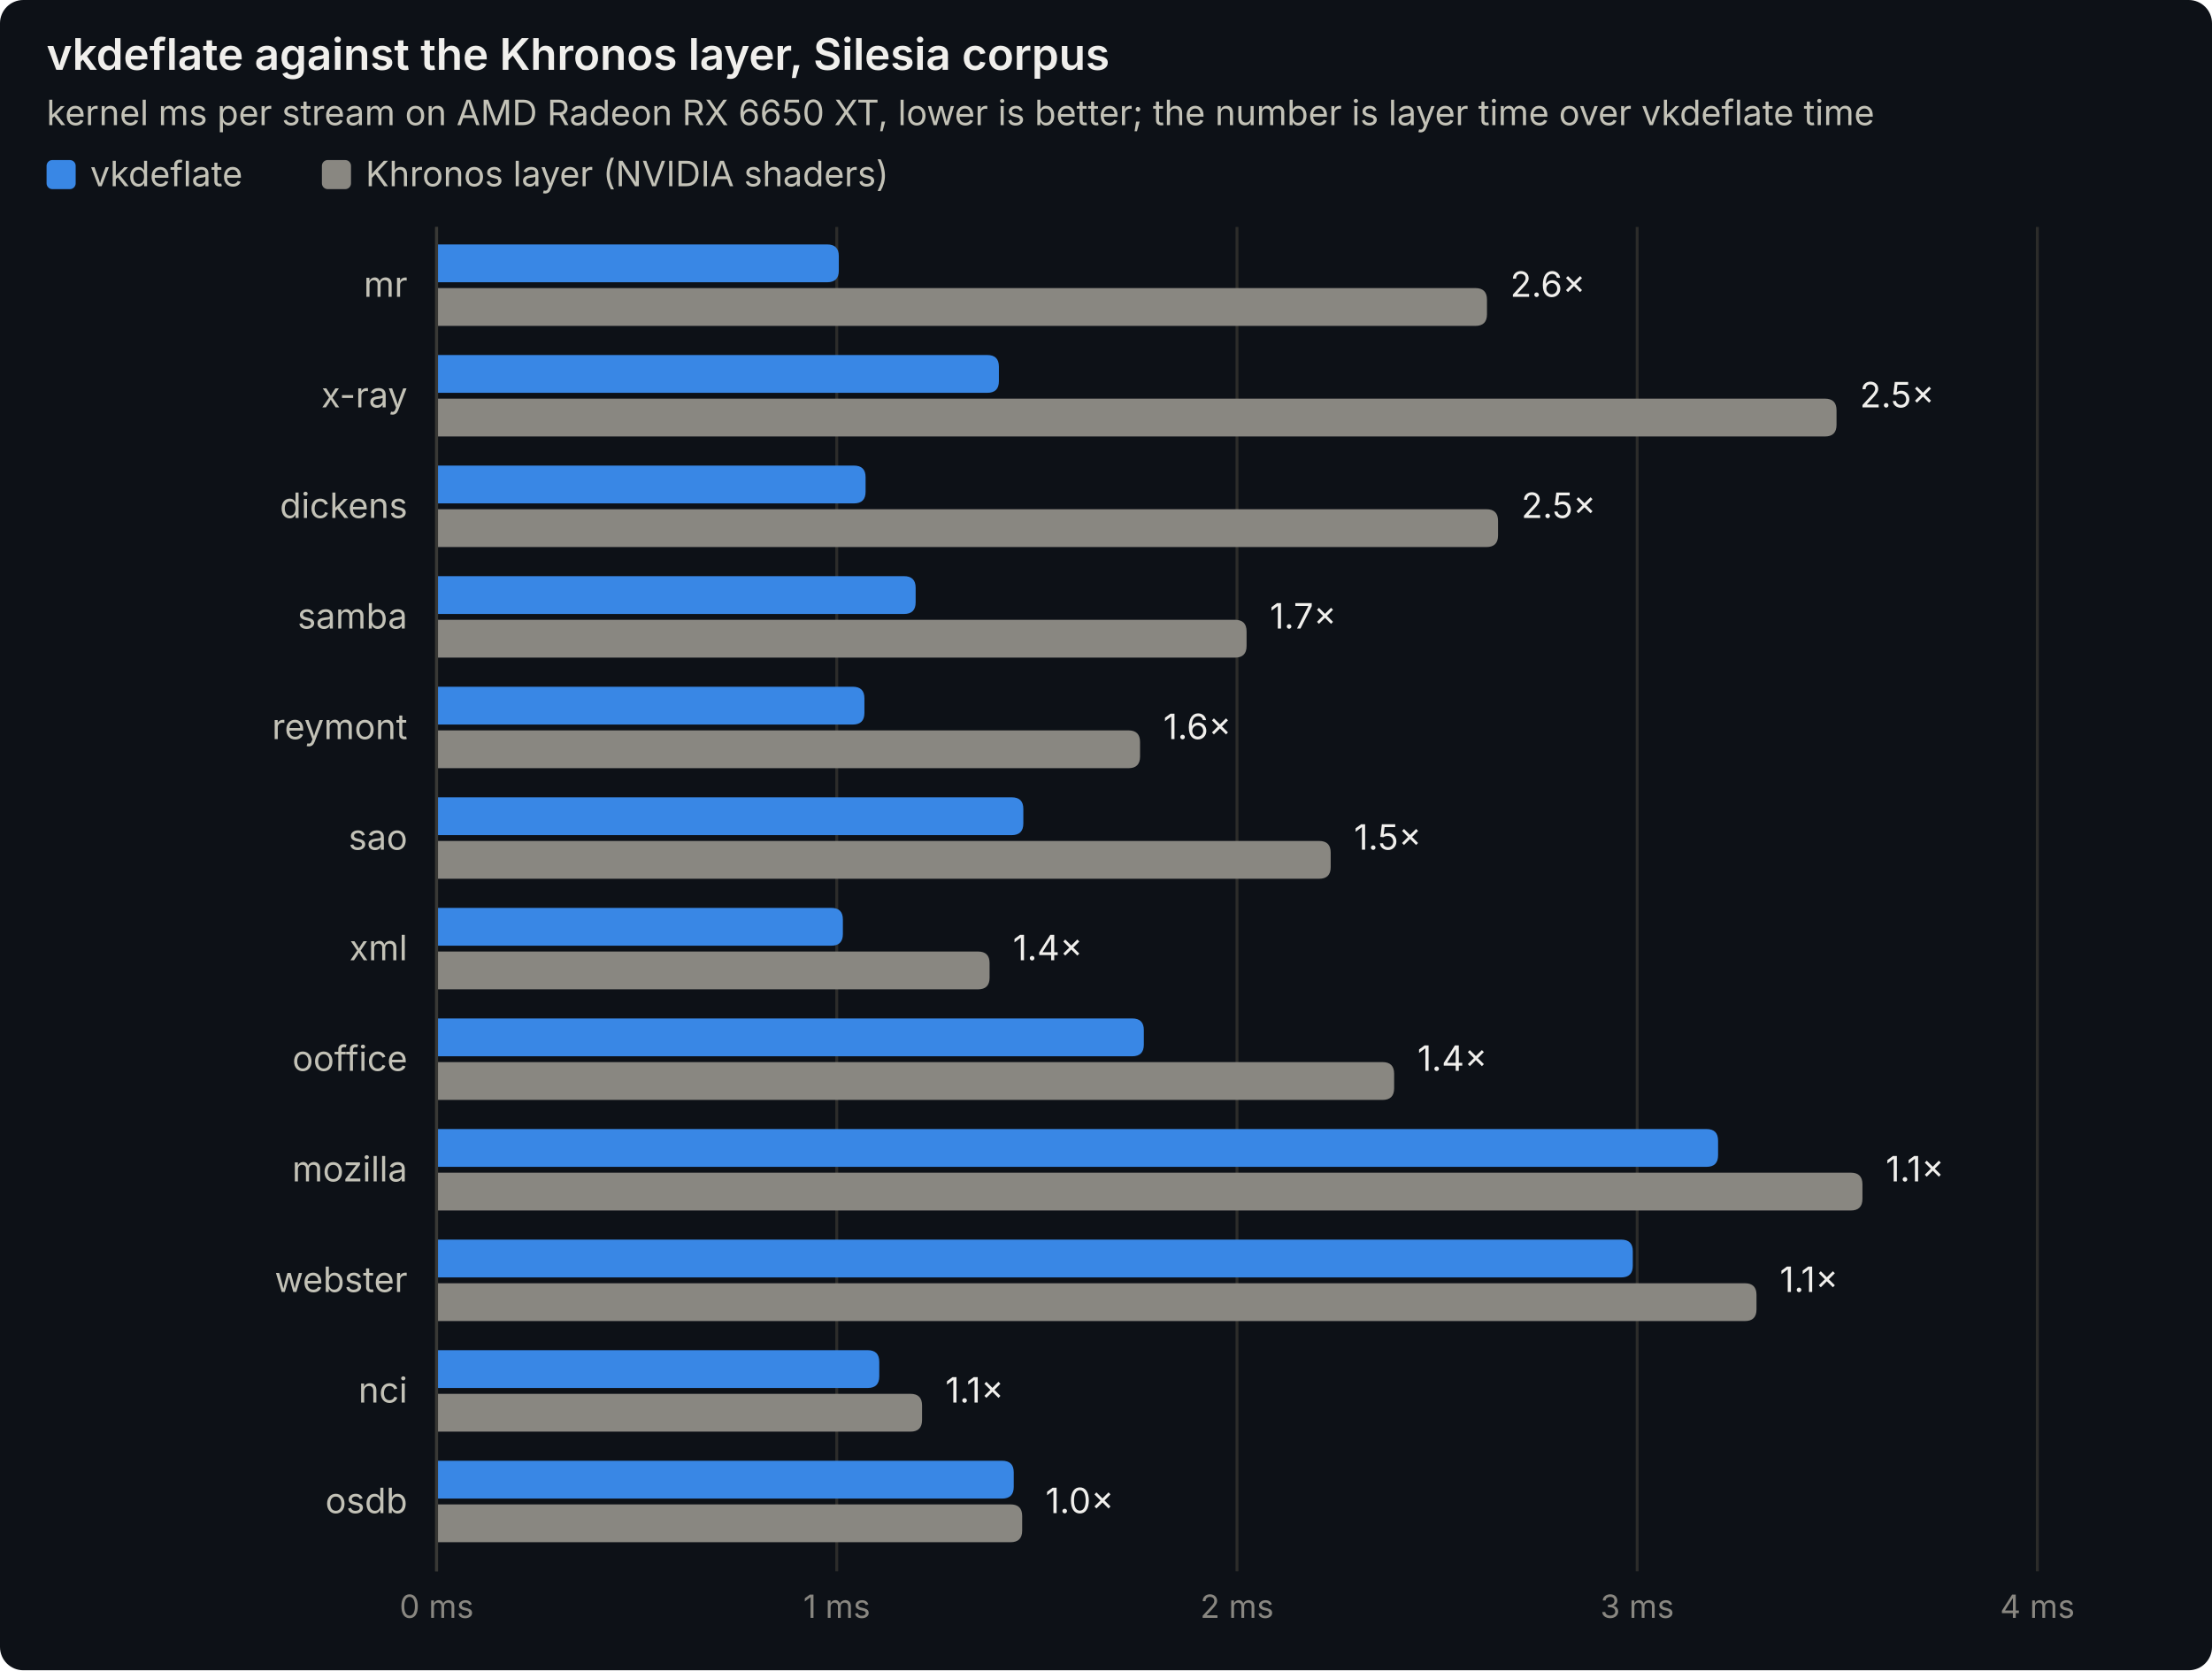
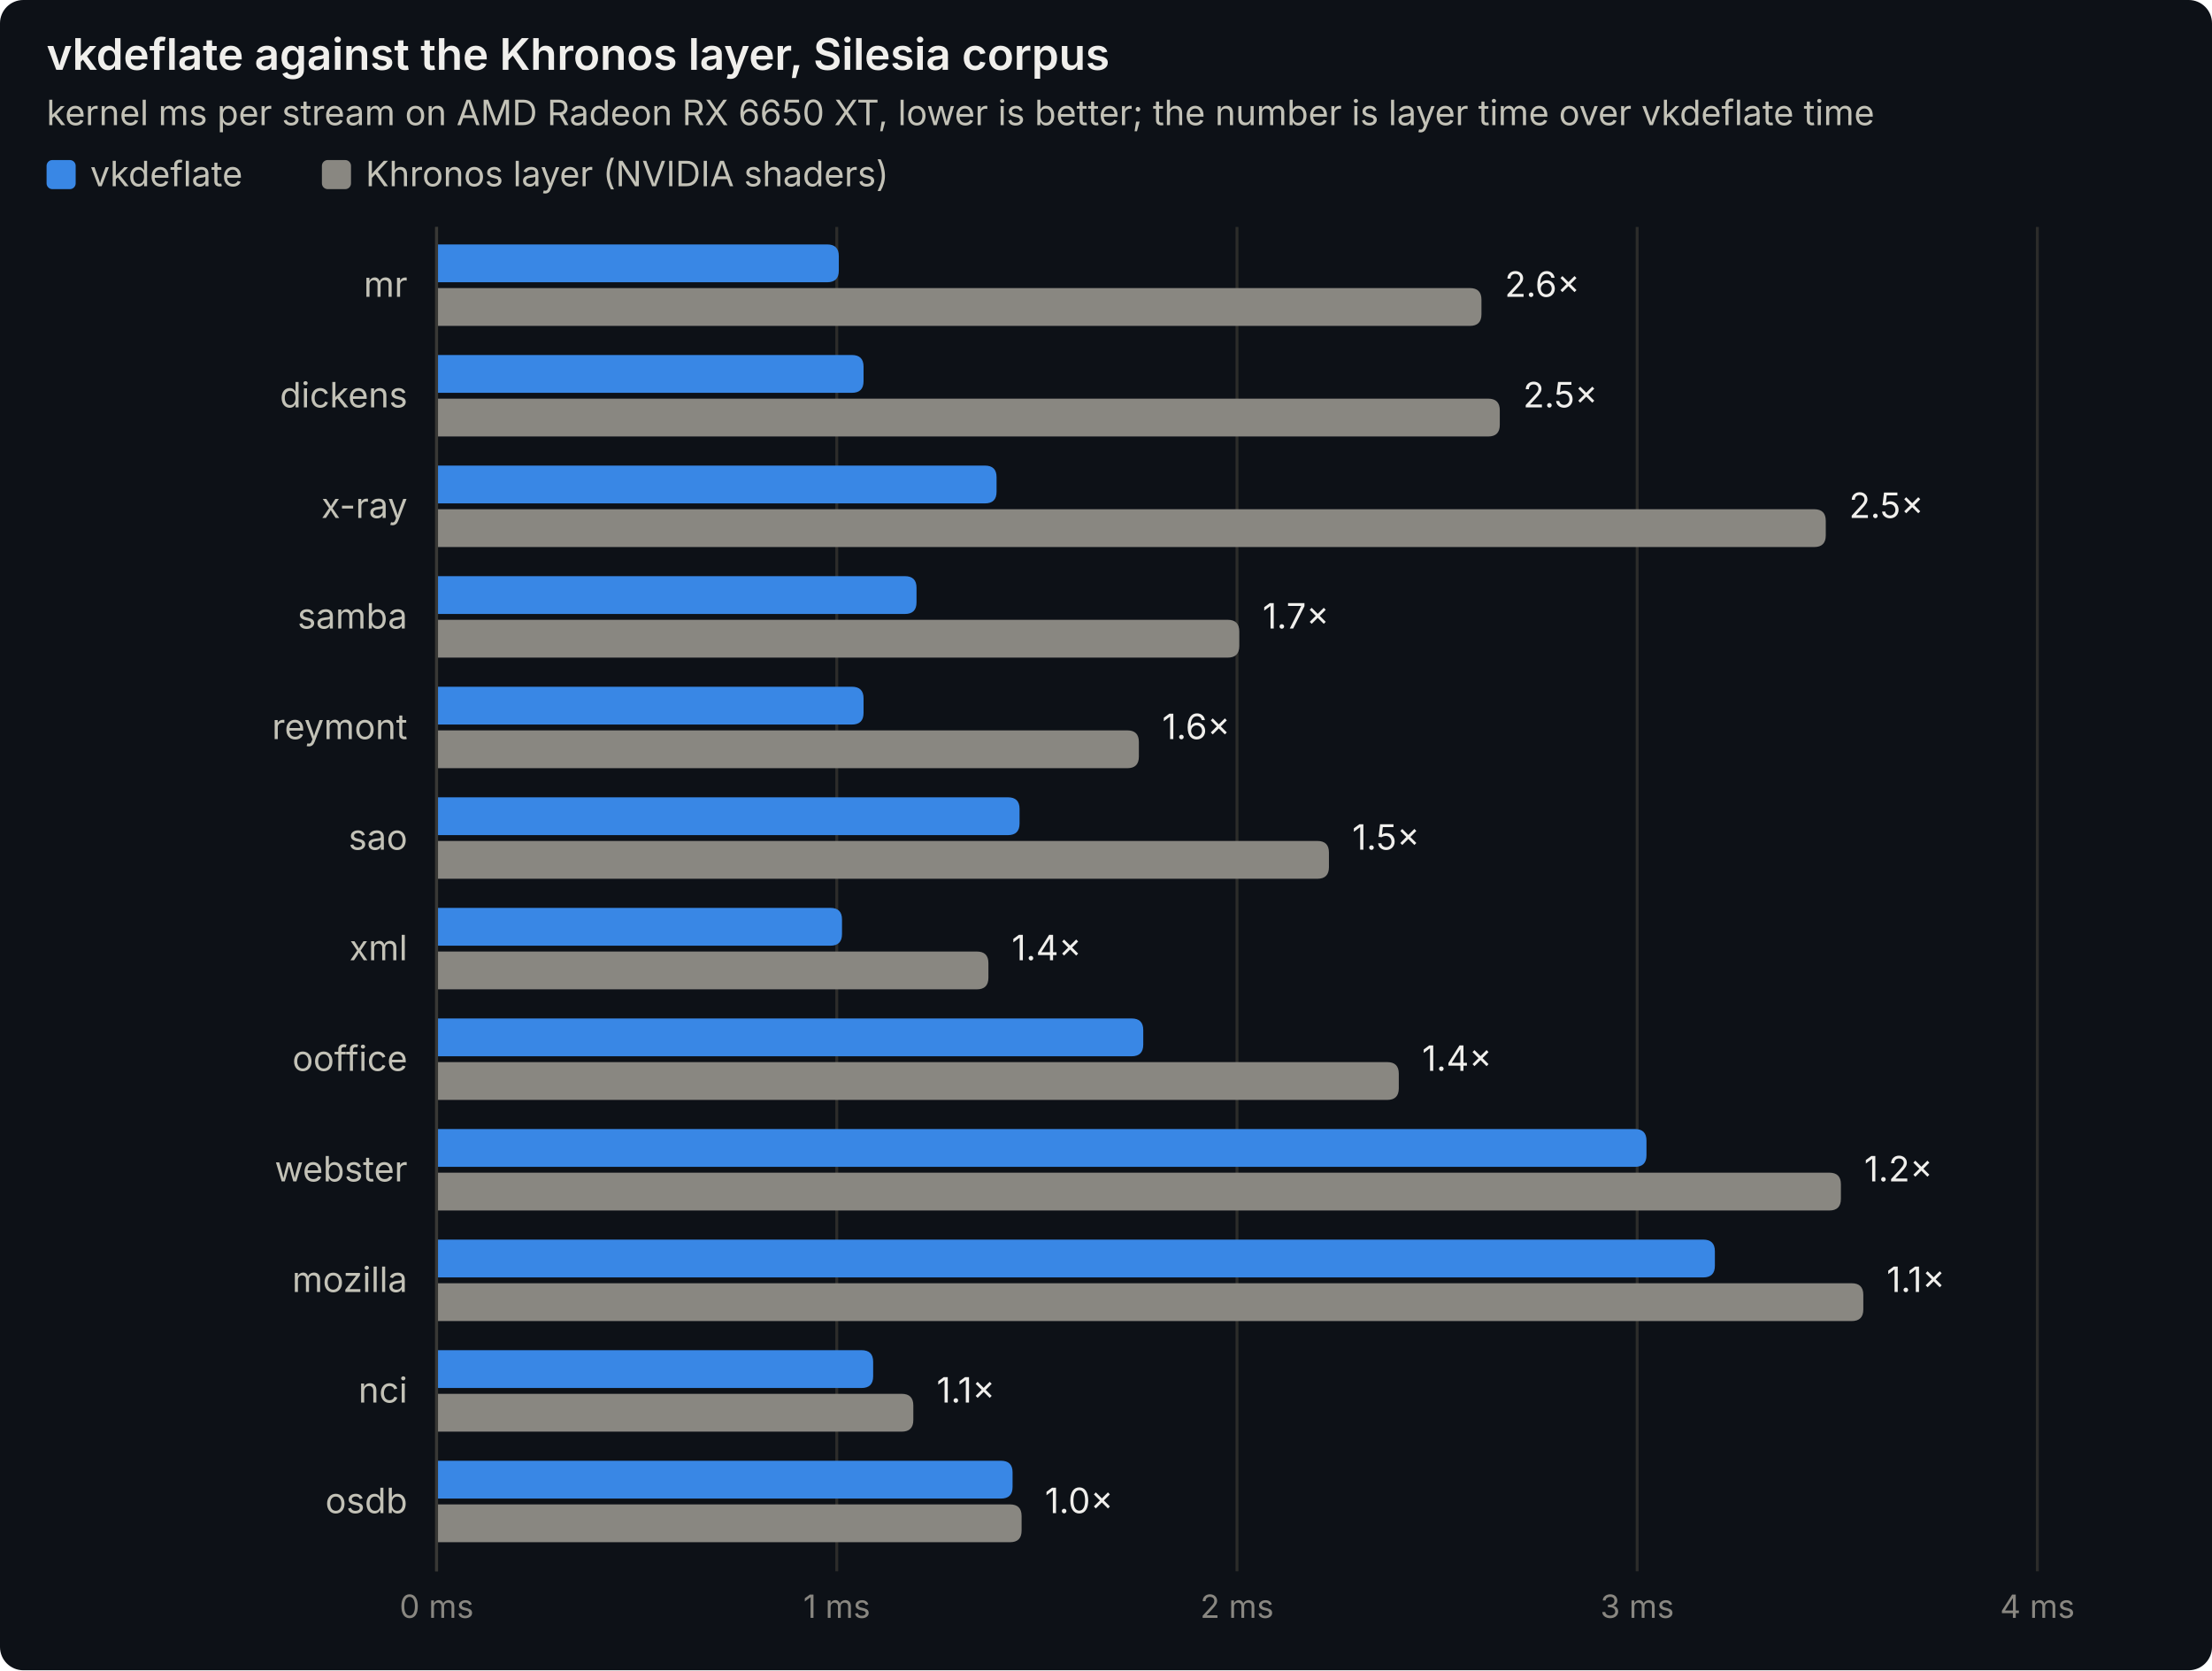
<svg xmlns="http://www.w3.org/2000/svg" viewBox="0 0 760 574" width="760" height="574" role="img" aria-labelledby="t d" font-family="system-ui, -apple-system, 'Segoe UI', sans-serif">
  <style>
.bg{fill:#0d1117}.p{fill:#f0efec}.s{fill:#c3c2b7}.m{fill:#898781}
.grid{stroke:#2c2c2a;stroke-width:1}.axis{stroke:#383835;stroke-width:1}
.c1{fill:#3987e5}.c2{fill:#d95926}.c3{fill:#199e70}.cg{fill:#898781}
.l1{stroke:#3987e5}.l2{stroke:#d95926}.l3{stroke:#199e70}
.o1{fill:#184f95}.o2{fill:#3987e5}.o3{fill:#9ec5f4}
.ring{stroke:#0d1117;stroke-width:2}
.box{fill:#1a1a19;stroke:#383835;stroke-width:1}.hi{fill:#0d366b;stroke:#3987e5;stroke-width:1}
</style>
  <rect width="760" height="574" rx="8" class="bg" />
  <text x="16.0" y="24.0" class="p" font-size="15" font-weight="600" text-anchor="start">vkdeflate against the Khronos layer, Silesia corpus</text>
  <text x="16.0" y="43.0" class="s" font-size="12" font-weight="400" text-anchor="start">kernel ms per stream on AMD Radeon RX 6650 XT, lower is better; the number is layer time over vkdeflate time</text>
  <rect x="16.0" y="55.0" width="10.0" height="10.0" rx="2" class="c1" />
  <text x="31.0" y="64.0" class="s" font-size="12" font-weight="400" text-anchor="start">vkdeflate</text>
  <rect x="110.6" y="55.0" width="10.0" height="10.0" rx="2" class="cg" />
  <text x="125.6" y="64.0" class="s" font-size="12" font-weight="400" text-anchor="start">Khronos layer (NVIDIA shaders)</text>
  <line x1="150.0" y1="78.0" x2="150.0" y2="540.0" class="grid" />
  <text x="150.0" y="556.0" class="m" font-size="11" font-weight="400" text-anchor="middle">0 ms</text>
  <line x1="287.5" y1="78.0" x2="287.5" y2="540.0" class="grid" />
  <text x="287.5" y="556.0" class="m" font-size="11" font-weight="400" text-anchor="middle">1 ms</text>
  <line x1="425.0" y1="78.0" x2="425.0" y2="540.0" class="grid" />
  <text x="425.0" y="556.0" class="m" font-size="11" font-weight="400" text-anchor="middle">2 ms</text>
  <line x1="562.5" y1="78.0" x2="562.5" y2="540.0" class="grid" />
  <text x="562.5" y="556.0" class="m" font-size="11" font-weight="400" text-anchor="middle">3 ms</text>
  <line x1="700.0" y1="78.0" x2="700.0" y2="540.0" class="grid" />
  <text x="700.0" y="556.0" class="m" font-size="11" font-weight="400" text-anchor="middle">4 ms</text>
  <text x="140.0" y="102.0" class="s" font-size="12" font-weight="400" text-anchor="end">mr</text>
  <path d="M150.0,84.0 H284.2 Q288.2,84.0 288.2,88.0 V93.0 Q288.2,97.0 284.2,97.0 H150.0 Z" class="c1" />
-   <path d="M150.0,99.0 H506.9 Q510.9,99.0 510.9,103.0 V108.0 Q510.9,112.0 506.9,112.0 H150.0 Z" class="cg" />
-   <text x="518.9" y="102.0" class="p" font-size="12" font-weight="400" text-anchor="start">2.6×</text>
-   <text x="140.0" y="140.0" class="s" font-size="12" font-weight="400" text-anchor="end">x-ray</text>
-   <path d="M150.0,122.0 H339.2 Q343.2,122.0 343.2,126.0 V131.0 Q343.2,135.0 339.2,135.0 H150.0 Z" class="c1" />
-   <path d="M150.0,137.0 H627.0 Q631.0,137.0 631.0,141.0 V146.0 Q631.0,150.0 627.0,150.0 H150.0 Z" class="cg" />
-   <text x="639.0" y="140.0" class="p" font-size="12" font-weight="400" text-anchor="start">2.5×</text>
-   <text x="140.0" y="178.0" class="s" font-size="12" font-weight="400" text-anchor="end">dickens</text>
-   <path d="M150.0,160.0 H293.4 Q297.4,160.0 297.4,164.0 V169.0 Q297.4,173.0 293.4,173.0 H150.0 Z" class="c1" />
-   <path d="M150.0,175.0 H510.7 Q514.7,175.0 514.7,179.0 V184.0 Q514.7,188.0 510.7,188.0 H150.0 Z" class="cg" />
-   <text x="522.7" y="178.0" class="p" font-size="12" font-weight="400" text-anchor="start">2.5×</text>
+   <path d="M150.0,99.0 H505.0 Q509.0,99.0 509.0,103.0 V108.0 Q509.0,112.0 505.0,112.0 H150.0 Z" class="cg" />
+   <text x="517.0" y="102.0" class="p" font-size="12" font-weight="400" text-anchor="start">2.6×</text>
+   <text x="140.0" y="140.0" class="s" font-size="12" font-weight="400" text-anchor="end">dickens</text>
+   <path d="M150.0,122.0 H292.7 Q296.7,122.0 296.7,126.0 V131.0 Q296.7,135.0 292.7,135.0 H150.0 Z" class="c1" />
+   <path d="M150.0,137.0 H511.3 Q515.3,137.0 515.3,141.0 V146.0 Q515.3,150.0 511.3,150.0 H150.0 Z" class="cg" />
+   <text x="523.3" y="140.0" class="p" font-size="12" font-weight="400" text-anchor="start">2.5×</text>
+   <text x="140.0" y="178.0" class="s" font-size="12" font-weight="400" text-anchor="end">x-ray</text>
+   <path d="M150.0,160.0 H338.4 Q342.4,160.0 342.4,164.0 V169.0 Q342.4,173.0 338.4,173.0 H150.0 Z" class="c1" />
+   <path d="M150.0,175.0 H623.3 Q627.3,175.0 627.3,179.0 V184.0 Q627.3,188.0 623.3,188.0 H150.0 Z" class="cg" />
+   <text x="635.3" y="178.0" class="p" font-size="12" font-weight="400" text-anchor="start">2.5×</text>
  <text x="140.0" y="216.0" class="s" font-size="12" font-weight="400" text-anchor="end">samba</text>
-   <path d="M150.0,198.0 H310.6 Q314.6,198.0 314.6,202.0 V207.0 Q314.6,211.0 310.6,211.0 H150.0 Z" class="c1" />
-   <path d="M150.0,213.0 H424.3 Q428.3,213.0 428.3,217.0 V222.0 Q428.3,226.0 424.3,226.0 H150.0 Z" class="cg" />
-   <text x="436.3" y="216.0" class="p" font-size="12" font-weight="400" text-anchor="start">1.7×</text>
+   <path d="M150.0,198.0 H310.9 Q314.9,198.0 314.9,202.0 V207.0 Q314.9,211.0 310.9,211.0 H150.0 Z" class="c1" />
+   <path d="M150.0,213.0 H421.8 Q425.8,213.0 425.8,217.0 V222.0 Q425.8,226.0 421.8,226.0 H150.0 Z" class="cg" />
+   <text x="433.8" y="216.0" class="p" font-size="12" font-weight="400" text-anchor="start">1.7×</text>
  <text x="140.0" y="254.0" class="s" font-size="12" font-weight="400" text-anchor="end">reymont</text>
-   <path d="M150.0,236.0 H293.0 Q297.0,236.0 297.0,240.0 V245.0 Q297.0,249.0 293.0,249.0 H150.0 Z" class="c1" />
-   <path d="M150.0,251.0 H387.7 Q391.7,251.0 391.7,255.0 V260.0 Q391.7,264.0 387.7,264.0 H150.0 Z" class="cg" />
-   <text x="399.7" y="254.0" class="p" font-size="12" font-weight="400" text-anchor="start">1.6×</text>
+   <path d="M150.0,236.0 H292.7 Q296.7,236.0 296.7,240.0 V245.0 Q296.7,249.0 292.7,249.0 H150.0 Z" class="c1" />
+   <path d="M150.0,251.0 H387.3 Q391.3,251.0 391.3,255.0 V260.0 Q391.3,264.0 387.3,264.0 H150.0 Z" class="cg" />
+   <text x="399.3" y="254.0" class="p" font-size="12" font-weight="400" text-anchor="start">1.6×</text>
  <text x="140.0" y="292.0" class="s" font-size="12" font-weight="400" text-anchor="end">sao</text>
-   <path d="M150.0,274.0 H347.6 Q351.6,274.0 351.6,278.0 V283.0 Q351.6,287.0 347.6,287.0 H150.0 Z" class="c1" />
-   <path d="M150.0,289.0 H453.2 Q457.2,289.0 457.2,293.0 V298.0 Q457.2,302.0 453.2,302.0 H150.0 Z" class="cg" />
-   <text x="465.2" y="292.0" class="p" font-size="12" font-weight="400" text-anchor="start">1.5×</text>
+   <path d="M150.0,274.0 H346.3 Q350.3,274.0 350.3,278.0 V283.0 Q350.3,287.0 346.3,287.0 H150.0 Z" class="c1" />
+   <path d="M150.0,289.0 H452.6 Q456.6,289.0 456.6,293.0 V298.0 Q456.6,302.0 452.6,302.0 H150.0 Z" class="cg" />
+   <text x="464.6" y="292.0" class="p" font-size="12" font-weight="400" text-anchor="start">1.5×</text>
  <text x="140.0" y="330.0" class="s" font-size="12" font-weight="400" text-anchor="end">xml</text>
-   <path d="M150.0,312.0 H285.6 Q289.6,312.0 289.6,316.0 V321.0 Q289.6,325.0 285.6,325.0 H150.0 Z" class="c1" />
-   <path d="M150.0,327.0 H336.0 Q340.0,327.0 340.0,331.0 V336.0 Q340.0,340.0 336.0,340.0 H150.0 Z" class="cg" />
-   <text x="348.0" y="330.0" class="p" font-size="12" font-weight="400" text-anchor="start">1.4×</text>
+   <path d="M150.0,312.0 H285.3 Q289.3,312.0 289.3,316.0 V321.0 Q289.3,325.0 285.3,325.0 H150.0 Z" class="c1" />
+   <path d="M150.0,327.0 H335.6 Q339.6,327.0 339.6,331.0 V336.0 Q339.6,340.0 335.6,340.0 H150.0 Z" class="cg" />
+   <text x="347.6" y="330.0" class="p" font-size="12" font-weight="400" text-anchor="start">1.4×</text>
  <text x="140.0" y="368.0" class="s" font-size="12" font-weight="400" text-anchor="end">ooffice</text>
-   <path d="M150.0,350.0 H389.0 Q393.0,350.0 393.0,354.0 V359.0 Q393.0,363.0 389.0,363.0 H150.0 Z" class="c1" />
-   <path d="M150.0,365.0 H475.0 Q479.0,365.0 479.0,369.0 V374.0 Q479.0,378.0 475.0,378.0 H150.0 Z" class="cg" />
-   <text x="487.0" y="368.0" class="p" font-size="12" font-weight="400" text-anchor="start">1.4×</text>
-   <text x="140.0" y="406.0" class="s" font-size="12" font-weight="400" text-anchor="end">mozilla</text>
-   <path d="M150.0,388.0 H586.3 Q590.3,388.0 590.3,392.0 V397.0 Q590.3,401.0 586.3,401.0 H150.0 Z" class="c1" />
-   <path d="M150.0,403.0 H635.9 Q639.9,403.0 639.9,407.0 V412.0 Q639.9,416.0 635.9,416.0 H150.0 Z" class="cg" />
-   <text x="647.9" y="406.0" class="p" font-size="12" font-weight="400" text-anchor="start">1.1×</text>
-   <text x="140.0" y="444.0" class="s" font-size="12" font-weight="400" text-anchor="end">webster</text>
-   <path d="M150.0,426.0 H557.0 Q561.0,426.0 561.0,430.0 V435.0 Q561.0,439.0 557.0,439.0 H150.0 Z" class="c1" />
-   <path d="M150.0,441.0 H599.5 Q603.5,441.0 603.5,445.0 V450.0 Q603.5,454.0 599.5,454.0 H150.0 Z" class="cg" />
-   <text x="611.5" y="444.0" class="p" font-size="12" font-weight="400" text-anchor="start">1.1×</text>
+   <path d="M150.0,350.0 H388.8 Q392.8,350.0 392.8,354.0 V359.0 Q392.8,363.0 388.8,363.0 H150.0 Z" class="c1" />
+   <path d="M150.0,365.0 H476.6 Q480.6,365.0 480.6,369.0 V374.0 Q480.6,378.0 476.6,378.0 H150.0 Z" class="cg" />
+   <text x="488.6" y="368.0" class="p" font-size="12" font-weight="400" text-anchor="start">1.4×</text>
+   <text x="140.0" y="406.0" class="s" font-size="12" font-weight="400" text-anchor="end">webster</text>
+   <path d="M150.0,388.0 H561.7 Q565.7,388.0 565.7,392.0 V397.0 Q565.7,401.0 561.7,401.0 H150.0 Z" class="c1" />
+   <path d="M150.0,403.0 H628.5 Q632.5,403.0 632.5,407.0 V412.0 Q632.5,416.0 628.5,416.0 H150.0 Z" class="cg" />
+   <text x="640.5" y="406.0" class="p" font-size="12" font-weight="400" text-anchor="start">1.2×</text>
+   <text x="140.0" y="444.0" class="s" font-size="12" font-weight="400" text-anchor="end">mozilla</text>
+   <path d="M150.0,426.0 H585.2 Q589.2,426.0 589.2,430.0 V435.0 Q589.2,439.0 585.2,439.0 H150.0 Z" class="c1" />
+   <path d="M150.0,441.0 H636.2 Q640.2,441.0 640.2,445.0 V450.0 Q640.2,454.0 636.2,454.0 H150.0 Z" class="cg" />
+   <text x="648.2" y="444.0" class="p" font-size="12" font-weight="400" text-anchor="start">1.1×</text>
  <text x="140.0" y="482.0" class="s" font-size="12" font-weight="400" text-anchor="end">nci</text>
-   <path d="M150.0,464.0 H298.1 Q302.1,464.0 302.1,468.0 V473.0 Q302.1,477.0 298.1,477.0 H150.0 Z" class="c1" />
-   <path d="M150.0,479.0 H312.8 Q316.8,479.0 316.8,483.0 V488.0 Q316.8,492.0 312.8,492.0 H150.0 Z" class="cg" />
-   <text x="324.8" y="482.0" class="p" font-size="12" font-weight="400" text-anchor="start">1.1×</text>
+   <path d="M150.0,464.0 H296.0 Q300.0,464.0 300.0,468.0 V473.0 Q300.0,477.0 296.0,477.0 H150.0 Z" class="c1" />
+   <path d="M150.0,479.0 H309.8 Q313.8,479.0 313.8,483.0 V488.0 Q313.8,492.0 309.8,492.0 H150.0 Z" class="cg" />
+   <text x="321.8" y="482.0" class="p" font-size="12" font-weight="400" text-anchor="start">1.1×</text>
  <text x="140.0" y="520.0" class="s" font-size="12" font-weight="400" text-anchor="end">osdb</text>
-   <path d="M150.0,502.0 H344.3 Q348.3,502.0 348.3,506.0 V511.0 Q348.3,515.0 344.3,515.0 H150.0 Z" class="c1" />
-   <path d="M150.0,517.0 H347.2 Q351.2,517.0 351.2,521.0 V526.0 Q351.2,530.0 347.2,530.0 H150.0 Z" class="cg" />
-   <text x="359.2" y="520.0" class="p" font-size="12" font-weight="400" text-anchor="start">1.0×</text>
+   <path d="M150.0,502.0 H343.9 Q347.9,502.0 347.9,506.0 V511.0 Q347.9,515.0 343.9,515.0 H150.0 Z" class="c1" />
+   <path d="M150.0,517.0 H347.0 Q351.0,517.0 351.0,521.0 V526.0 Q351.0,530.0 347.0,530.0 H150.0 Z" class="cg" />
+   <text x="359.0" y="520.0" class="p" font-size="12" font-weight="400" text-anchor="start">1.0×</text>
  <line x1="150.0" y1="78.0" x2="150.0" y2="540.0" class="axis" />
</svg>
